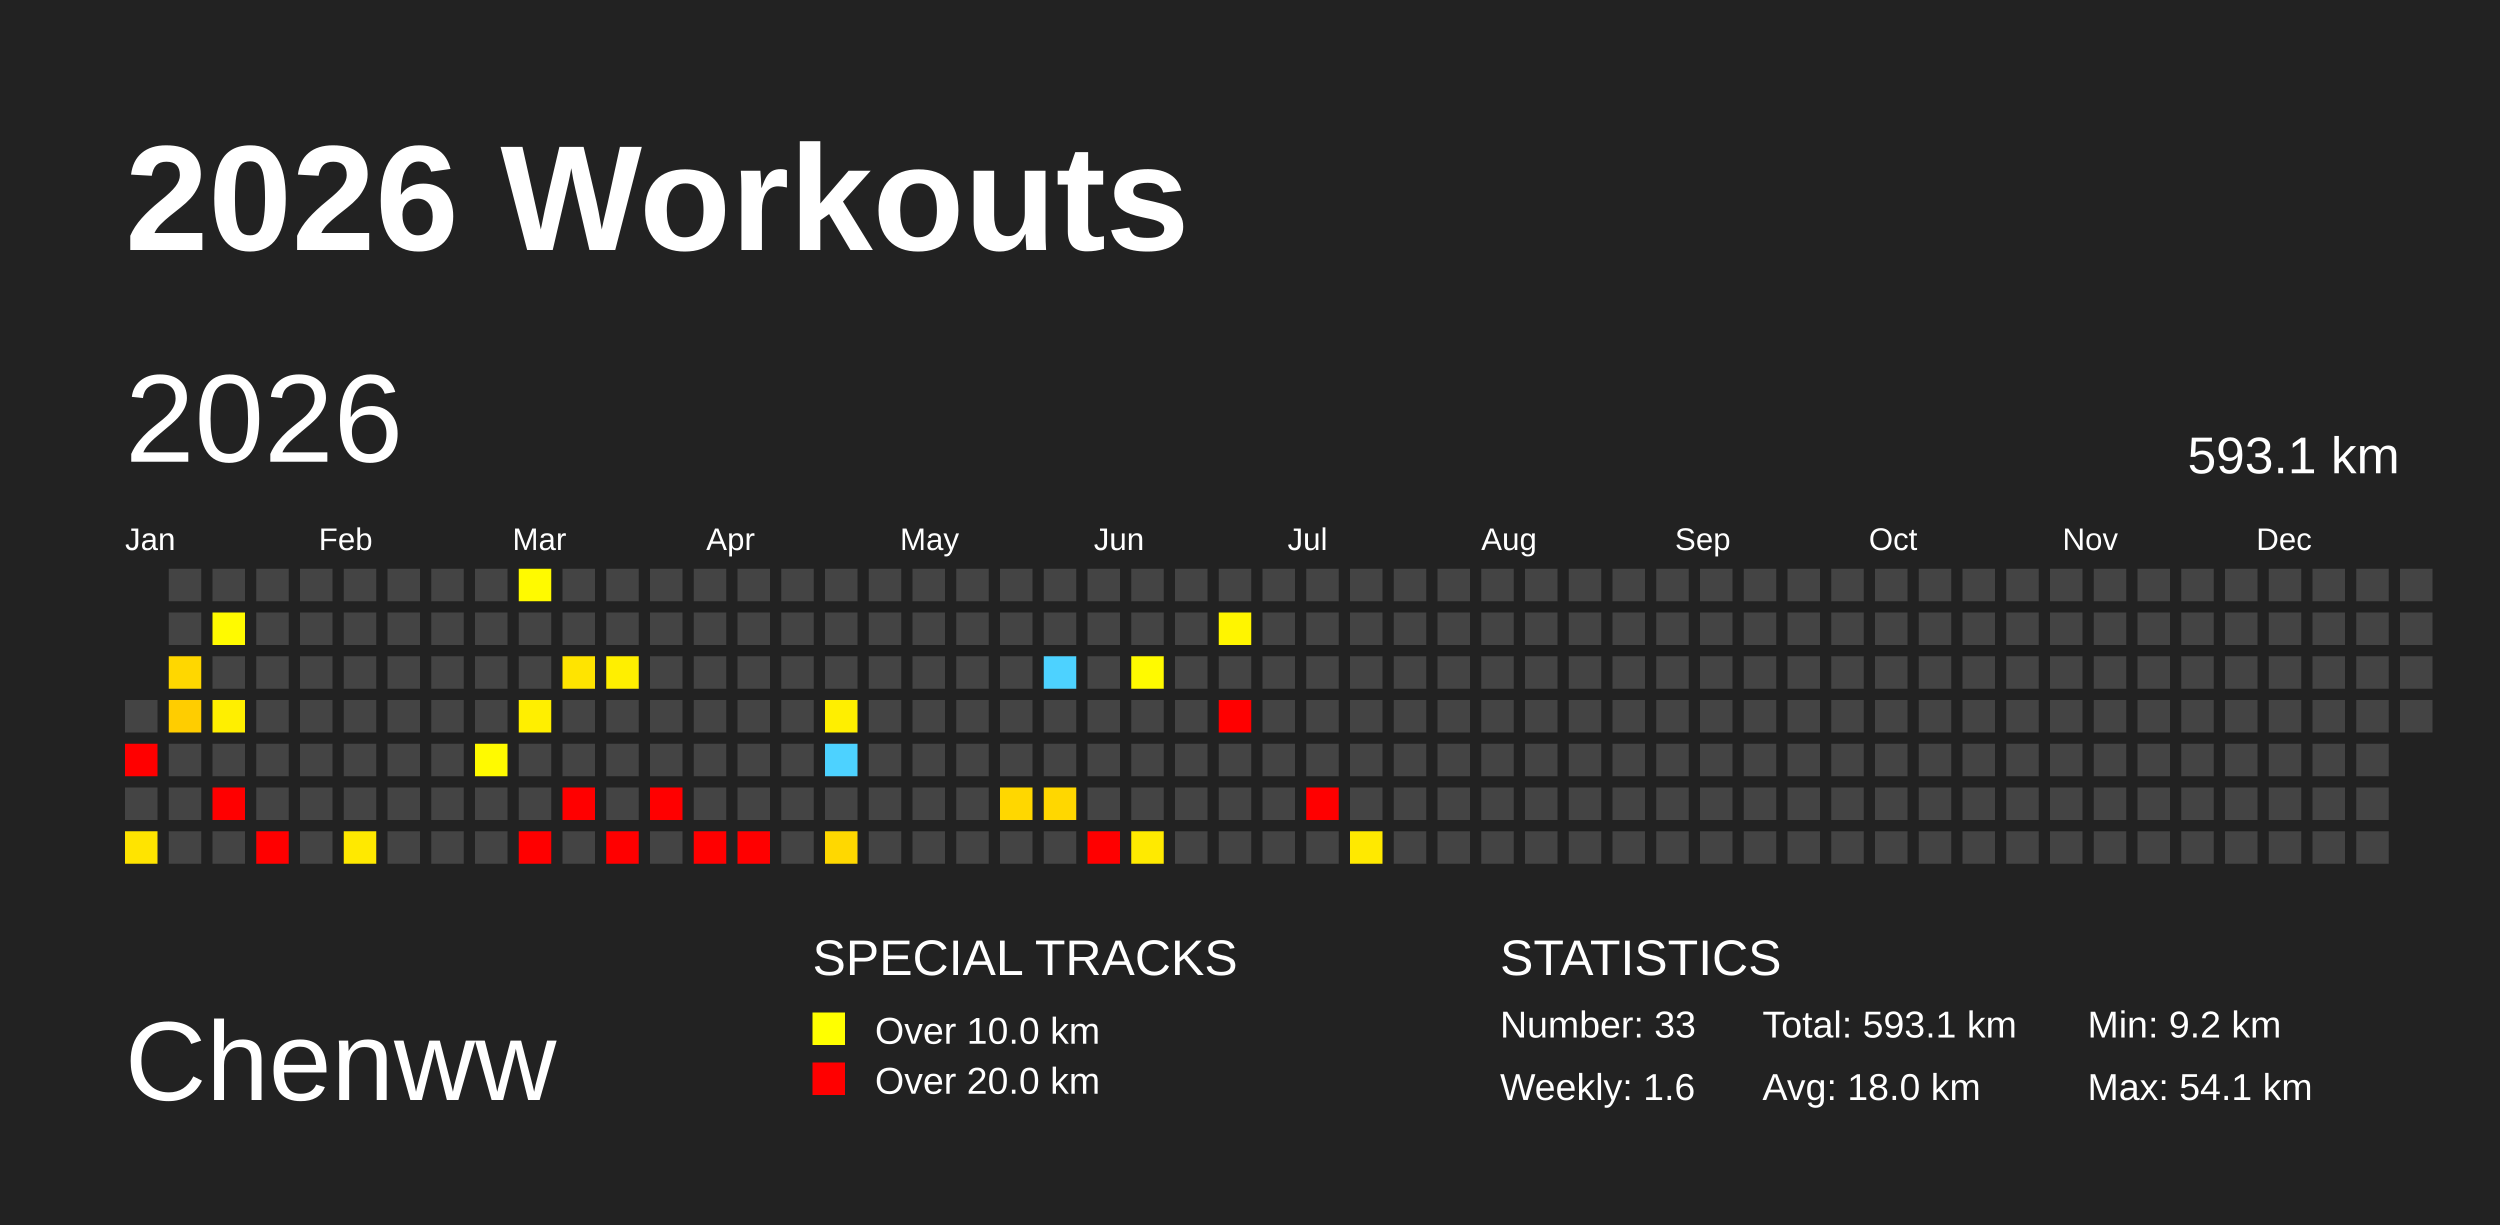
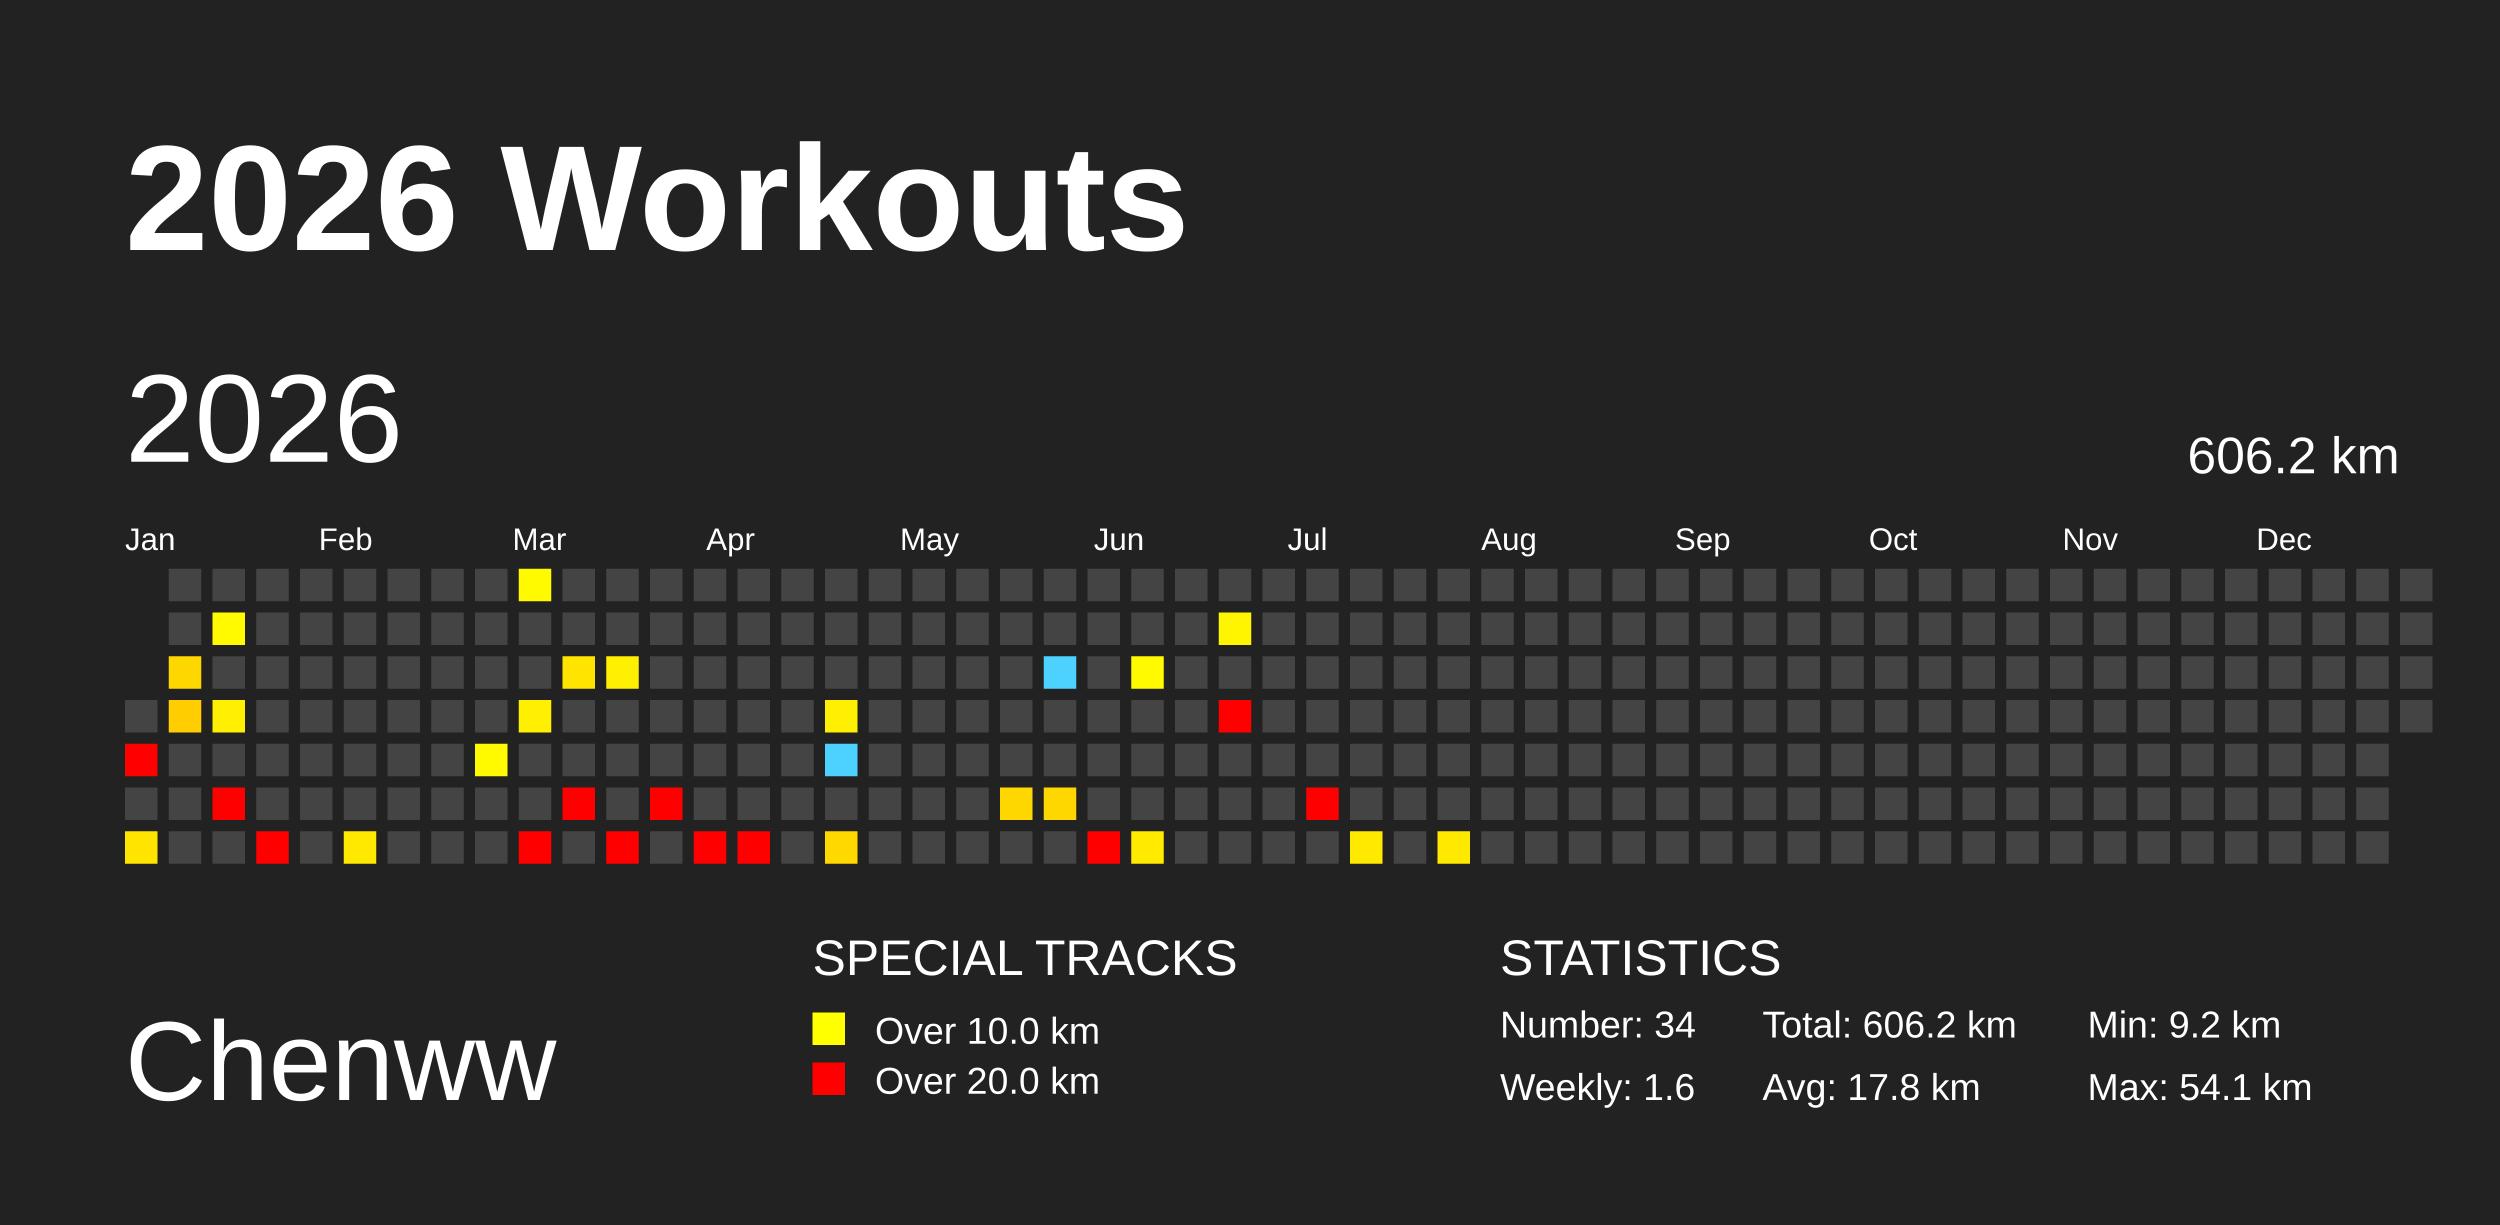
<svg xmlns="http://www.w3.org/2000/svg" baseProfile="full" height="98mm" version="1.1" viewBox="0,0,200,98" width="200mm">
  <defs />
  <rect fill="#222222" height="98" width="200" x="0" y="0" />
  <text fill="#FFFFFF" style="font-size:12px; font-family:Arial; font-weight:bold;" x="10" y="20">2026 Workouts</text>
  <text fill="#FFFFFF" style="font-size:9px; font-family:Arial" x="10" y="88">Chenww</text>
  <text fill="#FFFFFF" style="font-size:4px; font-family:Arial" x="65" y="78">SPECIAL TRACKS</text>
  <rect fill="yellow" height="2.6" width="2.6" x="65" y="81" />
  <text fill="#FFFFFF" style="font-size:3px; font-family:Arial" x="70" y="83.5">Over 10.0 km</text>
  <rect fill="red" height="2.6" width="2.6" x="65" y="85" />
  <text fill="#FFFFFF" style="font-size:3px; font-family:Arial" x="70" y="87.5">Over 20.0 km</text>
  <text fill="#FFFFFF" style="font-size:4px; font-family:Arial" x="120" y="78">STATISTICS</text>
-   <text fill="#FFFFFF" style="font-size:3px; font-family:Arial" x="120" y="83">Number: 33</text>
+   <text fill="#FFFFFF" style="font-size:3px; font-family:Arial" x="120" y="83">Number: 34</text>
  <text fill="#FFFFFF" style="font-size:3px; font-family:Arial" x="120" y="88">Weekly: 1.6</text>
-   <text fill="#FFFFFF" style="font-size:3px; font-family:Arial" x="141" y="83">Total: 593.1 km</text>
-   <text fill="#FFFFFF" style="font-size:3px; font-family:Arial" x="141" y="88">Avg: 18.0 km</text>
+   <text fill="#FFFFFF" style="font-size:3px; font-family:Arial" x="141" y="83">Total: 606.2 km</text>
+   <text fill="#FFFFFF" style="font-size:3px; font-family:Arial" x="141" y="88">Avg: 17.8 km</text>
  <text fill="#FFFFFF" style="font-size:3px; font-family:Arial" x="167" y="83">Min: 9.2 km</text>
  <text fill="#FFFFFF" style="font-size:3px; font-family:Arial" x="167" y="88">Max: 54.1 km</text>
  <text dominant-baseline="hanging" fill="#FFFFFF" style="font-size:10.0px; font-family:Arial;" x="10" y="30">2026</text>
-   <text dominant-baseline="hanging" fill="#FFFFFF" style="font-size:4.125px; font-family:Arial;" x="175" y="35">593.1 km</text>
+   <text dominant-baseline="hanging" fill="#FFFFFF" style="font-size:4.125px; font-family:Arial;" x="175" y="35">606.2 km</text>
  <text fill="#FFFFFF" style="font-size:2.5px; font-family:Arial" x="10.0" y="44">Jan</text>
  <text fill="#FFFFFF" style="font-size:2.5px; font-family:Arial" x="25.5" y="44">Feb</text>
  <text fill="#FFFFFF" style="font-size:2.5px; font-family:Arial" x="41.0" y="44">Mar</text>
  <text fill="#FFFFFF" style="font-size:2.5px; font-family:Arial" x="56.5" y="44">Apr</text>
  <text fill="#FFFFFF" style="font-size:2.5px; font-family:Arial" x="72.0" y="44">May</text>
  <text fill="#FFFFFF" style="font-size:2.5px; font-family:Arial" x="87.5" y="44">Jun</text>
  <text fill="#FFFFFF" style="font-size:2.5px; font-family:Arial" x="103.0" y="44">Jul</text>
  <text fill="#FFFFFF" style="font-size:2.5px; font-family:Arial" x="118.5" y="44">Aug</text>
  <text fill="#FFFFFF" style="font-size:2.5px; font-family:Arial" x="134.0" y="44">Sep</text>
  <text fill="#FFFFFF" style="font-size:2.5px; font-family:Arial" x="149.5" y="44">Oct</text>
  <text fill="#FFFFFF" style="font-size:2.5px; font-family:Arial" x="165.0" y="44">Nov</text>
  <text fill="#FFFFFF" style="font-size:2.5px; font-family:Arial" x="180.5" y="44">Dec</text>
  <rect fill="#444444" height="2.6" width="2.6" x="10.0" y="56.0" />
  <rect fill="red" height="2.6" width="2.6" x="10.0" y="59.5" />
  <rect fill="#444444" height="2.6" width="2.6" x="10.0" y="63.0" />
  <rect fill="#ffe400" height="2.6" width="2.6" x="10.0" y="66.5" />
  <rect fill="#444444" height="2.6" width="2.6" x="13.5" y="45.5" />
  <rect fill="#444444" height="2.6" width="2.6" x="13.5" y="49.0" />
  <rect fill="#ffd700" height="2.6" width="2.6" x="13.5" y="52.5" />
  <rect fill="#ffcd00" height="2.6" width="2.6" x="13.5" y="56.0" />
  <rect fill="#444444" height="2.6" width="2.6" x="13.5" y="59.5" />
  <rect fill="#444444" height="2.6" width="2.6" x="13.5" y="63.0" />
  <rect fill="#444444" height="2.6" width="2.6" x="13.5" y="66.5" />
  <rect fill="#444444" height="2.6" width="2.6" x="17.0" y="45.5" />
  <rect fill="#fffa00" height="2.6" width="2.6" x="17.0" y="49.0" />
  <rect fill="#444444" height="2.6" width="2.6" x="17.0" y="52.5" />
  <rect fill="#ffef00" height="2.6" width="2.6" x="17.0" y="56.0" />
  <rect fill="#444444" height="2.6" width="2.6" x="17.0" y="59.5" />
  <rect fill="red" height="2.6" width="2.6" x="17.0" y="63.0" />
  <rect fill="#444444" height="2.6" width="2.6" x="17.0" y="66.5" />
  <rect fill="#444444" height="2.6" width="2.6" x="20.5" y="45.5" />
  <rect fill="#444444" height="2.6" width="2.6" x="20.5" y="49.0" />
  <rect fill="#444444" height="2.6" width="2.6" x="20.5" y="52.5" />
  <rect fill="#444444" height="2.6" width="2.6" x="20.5" y="56.0" />
  <rect fill="#444444" height="2.6" width="2.6" x="20.5" y="59.5" />
  <rect fill="#444444" height="2.6" width="2.6" x="20.5" y="63.0" />
  <rect fill="red" height="2.6" width="2.6" x="20.5" y="66.5" />
  <rect fill="#444444" height="2.6" width="2.6" x="24.0" y="45.5" />
  <rect fill="#444444" height="2.6" width="2.6" x="24.0" y="49.0" />
  <rect fill="#444444" height="2.6" width="2.6" x="24.0" y="52.5" />
  <rect fill="#444444" height="2.6" width="2.6" x="24.0" y="56.0" />
  <rect fill="#444444" height="2.6" width="2.6" x="24.0" y="59.5" />
  <rect fill="#444444" height="2.6" width="2.6" x="24.0" y="63.0" />
  <rect fill="#444444" height="2.6" width="2.6" x="24.0" y="66.5" />
  <rect fill="#444444" height="2.6" width="2.6" x="27.5" y="45.5" />
  <rect fill="#444444" height="2.6" width="2.6" x="27.5" y="49.0" />
  <rect fill="#444444" height="2.6" width="2.6" x="27.5" y="52.5" />
  <rect fill="#444444" height="2.6" width="2.6" x="27.5" y="56.0" />
  <rect fill="#444444" height="2.6" width="2.6" x="27.5" y="59.5" />
  <rect fill="#444444" height="2.6" width="2.6" x="27.5" y="63.0" />
  <rect fill="#ffe900" height="2.6" width="2.6" x="27.5" y="66.5" />
  <rect fill="#444444" height="2.6" width="2.6" x="31.0" y="45.5" />
  <rect fill="#444444" height="2.6" width="2.6" x="31.0" y="49.0" />
  <rect fill="#444444" height="2.6" width="2.6" x="31.0" y="52.5" />
  <rect fill="#444444" height="2.6" width="2.6" x="31.0" y="56.0" />
  <rect fill="#444444" height="2.6" width="2.6" x="31.0" y="59.5" />
  <rect fill="#444444" height="2.6" width="2.6" x="31.0" y="63.0" />
  <rect fill="#444444" height="2.6" width="2.6" x="31.0" y="66.5" />
  <rect fill="#444444" height="2.6" width="2.6" x="34.5" y="45.5" />
  <rect fill="#444444" height="2.6" width="2.6" x="34.5" y="49.0" />
  <rect fill="#444444" height="2.6" width="2.6" x="34.5" y="52.5" />
  <rect fill="#444444" height="2.6" width="2.6" x="34.5" y="56.0" />
  <rect fill="#444444" height="2.6" width="2.6" x="34.5" y="59.5" />
  <rect fill="#444444" height="2.6" width="2.6" x="34.5" y="63.0" />
  <rect fill="#444444" height="2.6" width="2.6" x="34.5" y="66.5" />
  <rect fill="#444444" height="2.6" width="2.6" x="38.0" y="45.5" />
  <rect fill="#444444" height="2.6" width="2.6" x="38.0" y="49.0" />
  <rect fill="#444444" height="2.6" width="2.6" x="38.0" y="52.5" />
  <rect fill="#444444" height="2.6" width="2.6" x="38.0" y="56.0" />
  <rect fill="#fffa00" height="2.6" width="2.6" x="38.0" y="59.5" />
  <rect fill="#444444" height="2.6" width="2.6" x="38.0" y="63.0" />
  <rect fill="#444444" height="2.6" width="2.6" x="38.0" y="66.5" />
  <rect fill="#fffa00" height="2.6" width="2.6" x="41.5" y="45.5" />
  <rect fill="#444444" height="2.6" width="2.6" x="41.5" y="49.0" />
  <rect fill="#444444" height="2.6" width="2.6" x="41.5" y="52.5" />
  <rect fill="#ffef00" height="2.6" width="2.6" x="41.5" y="56.0" />
  <rect fill="#444444" height="2.6" width="2.6" x="41.5" y="59.5" />
  <rect fill="#444444" height="2.6" width="2.6" x="41.5" y="63.0" />
  <rect fill="red" height="2.6" width="2.6" x="41.5" y="66.5" />
  <rect fill="#444444" height="2.6" width="2.6" x="45.0" y="45.5" />
  <rect fill="#444444" height="2.6" width="2.6" x="45.0" y="49.0" />
  <rect fill="#ffe400" height="2.6" width="2.6" x="45.0" y="52.5" />
  <rect fill="#444444" height="2.6" width="2.6" x="45.0" y="56.0" />
  <rect fill="#444444" height="2.6" width="2.6" x="45.0" y="59.5" />
  <rect fill="red" height="2.6" width="2.6" x="45.0" y="63.0" />
  <rect fill="#444444" height="2.6" width="2.6" x="45.0" y="66.5" />
  <rect fill="#444444" height="2.6" width="2.6" x="48.5" y="45.5" />
  <rect fill="#444444" height="2.6" width="2.6" x="48.5" y="49.0" />
  <rect fill="#ffef00" height="2.6" width="2.6" x="48.5" y="52.5" />
  <rect fill="#444444" height="2.6" width="2.6" x="48.5" y="56.0" />
  <rect fill="#444444" height="2.6" width="2.6" x="48.5" y="59.5" />
  <rect fill="#444444" height="2.6" width="2.6" x="48.5" y="63.0" />
  <rect fill="red" height="2.6" width="2.6" x="48.5" y="66.5" />
  <rect fill="#444444" height="2.6" width="2.6" x="52.0" y="45.5" />
  <rect fill="#444444" height="2.6" width="2.6" x="52.0" y="49.0" />
  <rect fill="#444444" height="2.6" width="2.6" x="52.0" y="52.5" />
  <rect fill="#444444" height="2.6" width="2.6" x="52.0" y="56.0" />
  <rect fill="#444444" height="2.6" width="2.6" x="52.0" y="59.5" />
  <rect fill="red" height="2.6" width="2.6" x="52.0" y="63.0" />
  <rect fill="#444444" height="2.6" width="2.6" x="52.0" y="66.5" />
  <rect fill="#444444" height="2.6" width="2.6" x="55.5" y="45.5" />
  <rect fill="#444444" height="2.6" width="2.6" x="55.5" y="49.0" />
  <rect fill="#444444" height="2.6" width="2.6" x="55.5" y="52.5" />
  <rect fill="#444444" height="2.6" width="2.6" x="55.5" y="56.0" />
  <rect fill="#444444" height="2.6" width="2.6" x="55.5" y="59.5" />
  <rect fill="#444444" height="2.6" width="2.6" x="55.5" y="63.0" />
  <rect fill="red" height="2.6" width="2.6" x="55.5" y="66.5" />
  <rect fill="#444444" height="2.6" width="2.6" x="59.0" y="45.5" />
  <rect fill="#444444" height="2.6" width="2.6" x="59.0" y="49.0" />
  <rect fill="#444444" height="2.6" width="2.6" x="59.0" y="52.5" />
  <rect fill="#444444" height="2.6" width="2.6" x="59.0" y="56.0" />
  <rect fill="#444444" height="2.6" width="2.6" x="59.0" y="59.5" />
  <rect fill="#444444" height="2.6" width="2.6" x="59.0" y="63.0" />
  <rect fill="red" height="2.6" width="2.6" x="59.0" y="66.5" />
  <rect fill="#444444" height="2.6" width="2.6" x="62.5" y="45.5" />
  <rect fill="#444444" height="2.6" width="2.6" x="62.5" y="49.0" />
  <rect fill="#444444" height="2.6" width="2.6" x="62.5" y="52.5" />
  <rect fill="#444444" height="2.6" width="2.6" x="62.5" y="56.0" />
  <rect fill="#444444" height="2.6" width="2.6" x="62.5" y="59.5" />
  <rect fill="#444444" height="2.6" width="2.6" x="62.5" y="63.0" />
  <rect fill="#444444" height="2.6" width="2.6" x="62.5" y="66.5" />
  <rect fill="#444444" height="2.6" width="2.6" x="66.0" y="45.5" />
  <rect fill="#444444" height="2.6" width="2.6" x="66.0" y="49.0" />
  <rect fill="#444444" height="2.6" width="2.6" x="66.0" y="52.5" />
  <rect fill="#ffef00" height="2.6" width="2.6" x="66.0" y="56.0" />
  <rect fill="#4dd2ff" height="2.6" width="2.6" x="66.0" y="59.5" />
  <rect fill="#444444" height="2.6" width="2.6" x="66.0" y="63.0" />
  <rect fill="#ffd800" height="2.6" width="2.6" x="66.0" y="66.5" />
  <rect fill="#444444" height="2.6" width="2.6" x="69.5" y="45.5" />
  <rect fill="#444444" height="2.6" width="2.6" x="69.5" y="49.0" />
  <rect fill="#444444" height="2.6" width="2.6" x="69.5" y="52.5" />
  <rect fill="#444444" height="2.6" width="2.6" x="69.5" y="56.0" />
  <rect fill="#444444" height="2.6" width="2.6" x="69.5" y="59.5" />
  <rect fill="#444444" height="2.6" width="2.6" x="69.5" y="63.0" />
  <rect fill="#444444" height="2.6" width="2.6" x="69.5" y="66.5" />
  <rect fill="#444444" height="2.6" width="2.6" x="73.0" y="45.5" />
  <rect fill="#444444" height="2.6" width="2.6" x="73.0" y="49.0" />
  <rect fill="#444444" height="2.6" width="2.6" x="73.0" y="52.5" />
  <rect fill="#444444" height="2.6" width="2.6" x="73.0" y="56.0" />
  <rect fill="#444444" height="2.6" width="2.6" x="73.0" y="59.5" />
  <rect fill="#444444" height="2.6" width="2.6" x="73.0" y="63.0" />
  <rect fill="#444444" height="2.6" width="2.6" x="73.0" y="66.5" />
  <rect fill="#444444" height="2.6" width="2.6" x="76.5" y="45.5" />
  <rect fill="#444444" height="2.6" width="2.6" x="76.5" y="49.0" />
  <rect fill="#444444" height="2.6" width="2.6" x="76.5" y="52.5" />
  <rect fill="#444444" height="2.6" width="2.6" x="76.5" y="56.0" />
  <rect fill="#444444" height="2.6" width="2.6" x="76.5" y="59.5" />
  <rect fill="#444444" height="2.6" width="2.6" x="76.5" y="63.0" />
  <rect fill="#444444" height="2.6" width="2.6" x="76.5" y="66.5" />
  <rect fill="#444444" height="2.6" width="2.6" x="80.0" y="45.5" />
  <rect fill="#444444" height="2.6" width="2.6" x="80.0" y="49.0" />
  <rect fill="#444444" height="2.6" width="2.6" x="80.0" y="52.5" />
  <rect fill="#444444" height="2.6" width="2.6" x="80.0" y="56.0" />
  <rect fill="#444444" height="2.6" width="2.6" x="80.0" y="59.5" />
  <rect fill="#ffd700" height="2.6" width="2.6" x="80.0" y="63.0" />
  <rect fill="#444444" height="2.6" width="2.6" x="80.0" y="66.5" />
  <rect fill="#444444" height="2.6" width="2.6" x="83.5" y="45.5" />
  <rect fill="#444444" height="2.6" width="2.6" x="83.5" y="49.0" />
  <rect fill="#4dd2ff" height="2.6" width="2.6" x="83.5" y="52.5" />
  <rect fill="#444444" height="2.6" width="2.6" x="83.5" y="56.0" />
  <rect fill="#444444" height="2.6" width="2.6" x="83.5" y="59.5" />
  <rect fill="#ffd700" height="2.6" width="2.6" x="83.5" y="63.0" />
  <rect fill="#444444" height="2.6" width="2.6" x="83.5" y="66.5" />
  <rect fill="#444444" height="2.6" width="2.6" x="87.0" y="45.5" />
  <rect fill="#444444" height="2.6" width="2.6" x="87.0" y="49.0" />
  <rect fill="#444444" height="2.6" width="2.6" x="87.0" y="52.5" />
  <rect fill="#444444" height="2.6" width="2.6" x="87.0" y="56.0" />
  <rect fill="#444444" height="2.6" width="2.6" x="87.0" y="59.5" />
  <rect fill="#444444" height="2.6" width="2.6" x="87.0" y="63.0" />
  <rect fill="red" height="2.6" width="2.6" x="87.0" y="66.5" />
  <rect fill="#444444" height="2.6" width="2.6" x="90.5" y="45.5" />
  <rect fill="#444444" height="2.6" width="2.6" x="90.5" y="49.0" />
  <rect fill="#fffa00" height="2.6" width="2.6" x="90.5" y="52.5" />
  <rect fill="#444444" height="2.6" width="2.6" x="90.5" y="56.0" />
  <rect fill="#444444" height="2.6" width="2.6" x="90.5" y="59.5" />
  <rect fill="#444444" height="2.6" width="2.6" x="90.5" y="63.0" />
  <rect fill="#ffea00" height="2.6" width="2.6" x="90.5" y="66.5" />
  <rect fill="#444444" height="2.6" width="2.6" x="94.0" y="45.5" />
  <rect fill="#444444" height="2.6" width="2.6" x="94.0" y="49.0" />
  <rect fill="#444444" height="2.6" width="2.6" x="94.0" y="52.5" />
  <rect fill="#444444" height="2.6" width="2.6" x="94.0" y="56.0" />
  <rect fill="#444444" height="2.6" width="2.6" x="94.0" y="59.5" />
  <rect fill="#444444" height="2.6" width="2.6" x="94.0" y="63.0" />
  <rect fill="#444444" height="2.6" width="2.6" x="94.0" y="66.5" />
  <rect fill="#444444" height="2.6" width="2.6" x="97.5" y="45.5" />
  <rect fill="#fff500" height="2.6" width="2.6" x="97.5" y="49.0" />
  <rect fill="#444444" height="2.6" width="2.6" x="97.5" y="52.5" />
  <rect fill="red" height="2.6" width="2.6" x="97.5" y="56.0" />
  <rect fill="#444444" height="2.6" width="2.6" x="97.5" y="59.5" />
  <rect fill="#444444" height="2.6" width="2.6" x="97.5" y="63.0" />
  <rect fill="#444444" height="2.6" width="2.6" x="97.5" y="66.5" />
  <rect fill="#444444" height="2.6" width="2.6" x="101.0" y="45.5" />
  <rect fill="#444444" height="2.6" width="2.6" x="101.0" y="49.0" />
  <rect fill="#444444" height="2.6" width="2.6" x="101.0" y="52.5" />
  <rect fill="#444444" height="2.6" width="2.6" x="101.0" y="56.0" />
  <rect fill="#444444" height="2.6" width="2.6" x="101.0" y="59.5" />
  <rect fill="#444444" height="2.6" width="2.6" x="101.0" y="63.0" />
  <rect fill="#444444" height="2.6" width="2.6" x="101.0" y="66.5" />
  <rect fill="#444444" height="2.6" width="2.6" x="104.5" y="45.5" />
  <rect fill="#444444" height="2.6" width="2.6" x="104.5" y="49.0" />
  <rect fill="#444444" height="2.6" width="2.6" x="104.5" y="52.5" />
  <rect fill="#444444" height="2.6" width="2.6" x="104.5" y="56.0" />
  <rect fill="#444444" height="2.6" width="2.6" x="104.5" y="59.5" />
  <rect fill="red" height="2.6" width="2.6" x="104.5" y="63.0" />
  <rect fill="#444444" height="2.6" width="2.6" x="104.5" y="66.5" />
  <rect fill="#444444" height="2.6" width="2.6" x="108.0" y="45.5" />
  <rect fill="#444444" height="2.6" width="2.6" x="108.0" y="49.0" />
  <rect fill="#444444" height="2.6" width="2.6" x="108.0" y="52.5" />
  <rect fill="#444444" height="2.6" width="2.6" x="108.0" y="56.0" />
  <rect fill="#444444" height="2.6" width="2.6" x="108.0" y="59.5" />
  <rect fill="#444444" height="2.6" width="2.6" x="108.0" y="63.0" />
  <rect fill="#ffe900" height="2.6" width="2.6" x="108.0" y="66.5" />
  <rect fill="#444444" height="2.6" width="2.6" x="111.5" y="45.5" />
  <rect fill="#444444" height="2.6" width="2.6" x="111.5" y="49.0" />
  <rect fill="#444444" height="2.6" width="2.6" x="111.5" y="52.5" />
  <rect fill="#444444" height="2.6" width="2.6" x="111.5" y="56.0" />
  <rect fill="#444444" height="2.6" width="2.6" x="111.5" y="59.5" />
  <rect fill="#444444" height="2.6" width="2.6" x="111.5" y="63.0" />
  <rect fill="#444444" height="2.6" width="2.6" x="111.5" y="66.5" />
  <rect fill="#444444" height="2.6" width="2.6" x="115.0" y="45.5" />
  <rect fill="#444444" height="2.6" width="2.6" x="115.0" y="49.0" />
  <rect fill="#444444" height="2.6" width="2.6" x="115.0" y="52.5" />
  <rect fill="#444444" height="2.6" width="2.6" x="115.0" y="56.0" />
  <rect fill="#444444" height="2.6" width="2.6" x="115.0" y="59.5" />
  <rect fill="#444444" height="2.6" width="2.6" x="115.0" y="63.0" />
-   <rect fill="#444444" height="2.6" width="2.6" x="115.0" y="66.5" />
+   <rect fill="#ffe900" height="2.6" width="2.6" x="115.0" y="66.5" />
  <rect fill="#444444" height="2.6" width="2.6" x="118.5" y="45.5" />
  <rect fill="#444444" height="2.6" width="2.6" x="118.5" y="49.0" />
  <rect fill="#444444" height="2.6" width="2.6" x="118.5" y="52.5" />
  <rect fill="#444444" height="2.6" width="2.6" x="118.5" y="56.0" />
  <rect fill="#444444" height="2.6" width="2.6" x="118.5" y="59.5" />
  <rect fill="#444444" height="2.6" width="2.6" x="118.5" y="63.0" />
  <rect fill="#444444" height="2.6" width="2.6" x="118.5" y="66.5" />
  <rect fill="#444444" height="2.6" width="2.6" x="122.0" y="45.5" />
  <rect fill="#444444" height="2.6" width="2.6" x="122.0" y="49.0" />
  <rect fill="#444444" height="2.6" width="2.6" x="122.0" y="52.5" />
  <rect fill="#444444" height="2.6" width="2.6" x="122.0" y="56.0" />
  <rect fill="#444444" height="2.6" width="2.6" x="122.0" y="59.5" />
  <rect fill="#444444" height="2.6" width="2.6" x="122.0" y="63.0" />
  <rect fill="#444444" height="2.6" width="2.6" x="122.0" y="66.5" />
  <rect fill="#444444" height="2.6" width="2.6" x="125.5" y="45.5" />
  <rect fill="#444444" height="2.6" width="2.6" x="125.5" y="49.0" />
  <rect fill="#444444" height="2.6" width="2.6" x="125.5" y="52.5" />
  <rect fill="#444444" height="2.6" width="2.6" x="125.5" y="56.0" />
  <rect fill="#444444" height="2.6" width="2.6" x="125.5" y="59.5" />
  <rect fill="#444444" height="2.6" width="2.6" x="125.5" y="63.0" />
  <rect fill="#444444" height="2.6" width="2.6" x="125.5" y="66.5" />
  <rect fill="#444444" height="2.6" width="2.6" x="129.0" y="45.5" />
  <rect fill="#444444" height="2.6" width="2.6" x="129.0" y="49.0" />
  <rect fill="#444444" height="2.6" width="2.6" x="129.0" y="52.5" />
  <rect fill="#444444" height="2.6" width="2.6" x="129.0" y="56.0" />
  <rect fill="#444444" height="2.6" width="2.6" x="129.0" y="59.5" />
  <rect fill="#444444" height="2.6" width="2.6" x="129.0" y="63.0" />
  <rect fill="#444444" height="2.6" width="2.6" x="129.0" y="66.5" />
  <rect fill="#444444" height="2.6" width="2.6" x="132.5" y="45.5" />
  <rect fill="#444444" height="2.6" width="2.6" x="132.5" y="49.0" />
  <rect fill="#444444" height="2.6" width="2.6" x="132.5" y="52.5" />
  <rect fill="#444444" height="2.6" width="2.6" x="132.5" y="56.0" />
  <rect fill="#444444" height="2.6" width="2.6" x="132.5" y="59.5" />
  <rect fill="#444444" height="2.6" width="2.6" x="132.5" y="63.0" />
  <rect fill="#444444" height="2.6" width="2.6" x="132.5" y="66.5" />
  <rect fill="#444444" height="2.6" width="2.6" x="136.0" y="45.5" />
  <rect fill="#444444" height="2.6" width="2.6" x="136.0" y="49.0" />
  <rect fill="#444444" height="2.6" width="2.6" x="136.0" y="52.5" />
  <rect fill="#444444" height="2.6" width="2.6" x="136.0" y="56.0" />
  <rect fill="#444444" height="2.6" width="2.6" x="136.0" y="59.5" />
  <rect fill="#444444" height="2.6" width="2.6" x="136.0" y="63.0" />
  <rect fill="#444444" height="2.6" width="2.6" x="136.0" y="66.5" />
  <rect fill="#444444" height="2.6" width="2.6" x="139.5" y="45.5" />
  <rect fill="#444444" height="2.6" width="2.6" x="139.5" y="49.0" />
  <rect fill="#444444" height="2.6" width="2.6" x="139.5" y="52.5" />
  <rect fill="#444444" height="2.6" width="2.6" x="139.5" y="56.0" />
  <rect fill="#444444" height="2.6" width="2.6" x="139.5" y="59.5" />
  <rect fill="#444444" height="2.6" width="2.6" x="139.5" y="63.0" />
  <rect fill="#444444" height="2.6" width="2.6" x="139.5" y="66.5" />
  <rect fill="#444444" height="2.6" width="2.6" x="143.0" y="45.5" />
  <rect fill="#444444" height="2.6" width="2.6" x="143.0" y="49.0" />
  <rect fill="#444444" height="2.6" width="2.6" x="143.0" y="52.5" />
  <rect fill="#444444" height="2.6" width="2.6" x="143.0" y="56.0" />
  <rect fill="#444444" height="2.6" width="2.6" x="143.0" y="59.5" />
  <rect fill="#444444" height="2.6" width="2.6" x="143.0" y="63.0" />
  <rect fill="#444444" height="2.6" width="2.6" x="143.0" y="66.5" />
  <rect fill="#444444" height="2.6" width="2.6" x="146.5" y="45.5" />
  <rect fill="#444444" height="2.6" width="2.6" x="146.5" y="49.0" />
  <rect fill="#444444" height="2.6" width="2.6" x="146.5" y="52.5" />
  <rect fill="#444444" height="2.6" width="2.6" x="146.5" y="56.0" />
  <rect fill="#444444" height="2.6" width="2.6" x="146.5" y="59.5" />
  <rect fill="#444444" height="2.6" width="2.6" x="146.5" y="63.0" />
  <rect fill="#444444" height="2.6" width="2.6" x="146.5" y="66.5" />
  <rect fill="#444444" height="2.6" width="2.6" x="150.0" y="45.5" />
  <rect fill="#444444" height="2.6" width="2.6" x="150.0" y="49.0" />
  <rect fill="#444444" height="2.6" width="2.6" x="150.0" y="52.5" />
  <rect fill="#444444" height="2.6" width="2.6" x="150.0" y="56.0" />
  <rect fill="#444444" height="2.6" width="2.6" x="150.0" y="59.5" />
  <rect fill="#444444" height="2.6" width="2.6" x="150.0" y="63.0" />
  <rect fill="#444444" height="2.6" width="2.6" x="150.0" y="66.5" />
  <rect fill="#444444" height="2.6" width="2.6" x="153.5" y="45.5" />
  <rect fill="#444444" height="2.6" width="2.6" x="153.5" y="49.0" />
  <rect fill="#444444" height="2.6" width="2.6" x="153.5" y="52.5" />
  <rect fill="#444444" height="2.6" width="2.6" x="153.5" y="56.0" />
  <rect fill="#444444" height="2.6" width="2.6" x="153.5" y="59.5" />
  <rect fill="#444444" height="2.6" width="2.6" x="153.5" y="63.0" />
  <rect fill="#444444" height="2.6" width="2.6" x="153.5" y="66.5" />
  <rect fill="#444444" height="2.6" width="2.6" x="157.0" y="45.5" />
  <rect fill="#444444" height="2.6" width="2.6" x="157.0" y="49.0" />
  <rect fill="#444444" height="2.6" width="2.6" x="157.0" y="52.5" />
  <rect fill="#444444" height="2.6" width="2.6" x="157.0" y="56.0" />
  <rect fill="#444444" height="2.6" width="2.6" x="157.0" y="59.5" />
  <rect fill="#444444" height="2.6" width="2.6" x="157.0" y="63.0" />
  <rect fill="#444444" height="2.6" width="2.6" x="157.0" y="66.5" />
  <rect fill="#444444" height="2.6" width="2.6" x="160.5" y="45.5" />
  <rect fill="#444444" height="2.6" width="2.6" x="160.5" y="49.0" />
  <rect fill="#444444" height="2.6" width="2.6" x="160.5" y="52.5" />
  <rect fill="#444444" height="2.6" width="2.6" x="160.5" y="56.0" />
  <rect fill="#444444" height="2.6" width="2.6" x="160.5" y="59.5" />
  <rect fill="#444444" height="2.6" width="2.6" x="160.5" y="63.0" />
  <rect fill="#444444" height="2.6" width="2.6" x="160.5" y="66.5" />
  <rect fill="#444444" height="2.6" width="2.6" x="164.0" y="45.5" />
  <rect fill="#444444" height="2.6" width="2.6" x="164.0" y="49.0" />
  <rect fill="#444444" height="2.6" width="2.6" x="164.0" y="52.5" />
  <rect fill="#444444" height="2.6" width="2.6" x="164.0" y="56.0" />
  <rect fill="#444444" height="2.6" width="2.6" x="164.0" y="59.5" />
  <rect fill="#444444" height="2.6" width="2.6" x="164.0" y="63.0" />
  <rect fill="#444444" height="2.6" width="2.6" x="164.0" y="66.5" />
  <rect fill="#444444" height="2.6" width="2.6" x="167.5" y="45.5" />
  <rect fill="#444444" height="2.6" width="2.6" x="167.5" y="49.0" />
  <rect fill="#444444" height="2.6" width="2.6" x="167.5" y="52.5" />
  <rect fill="#444444" height="2.6" width="2.6" x="167.5" y="56.0" />
  <rect fill="#444444" height="2.6" width="2.6" x="167.5" y="59.5" />
  <rect fill="#444444" height="2.6" width="2.6" x="167.5" y="63.0" />
  <rect fill="#444444" height="2.6" width="2.6" x="167.5" y="66.5" />
  <rect fill="#444444" height="2.6" width="2.6" x="171.0" y="45.5" />
  <rect fill="#444444" height="2.6" width="2.6" x="171.0" y="49.0" />
  <rect fill="#444444" height="2.6" width="2.6" x="171.0" y="52.5" />
  <rect fill="#444444" height="2.6" width="2.6" x="171.0" y="56.0" />
  <rect fill="#444444" height="2.6" width="2.6" x="171.0" y="59.5" />
  <rect fill="#444444" height="2.6" width="2.6" x="171.0" y="63.0" />
  <rect fill="#444444" height="2.6" width="2.6" x="171.0" y="66.5" />
  <rect fill="#444444" height="2.6" width="2.6" x="174.5" y="45.5" />
  <rect fill="#444444" height="2.6" width="2.6" x="174.5" y="49.0" />
  <rect fill="#444444" height="2.6" width="2.6" x="174.5" y="52.5" />
  <rect fill="#444444" height="2.6" width="2.6" x="174.5" y="56.0" />
  <rect fill="#444444" height="2.6" width="2.6" x="174.5" y="59.5" />
  <rect fill="#444444" height="2.6" width="2.6" x="174.5" y="63.0" />
  <rect fill="#444444" height="2.6" width="2.6" x="174.5" y="66.5" />
  <rect fill="#444444" height="2.6" width="2.6" x="178.0" y="45.5" />
  <rect fill="#444444" height="2.6" width="2.6" x="178.0" y="49.0" />
  <rect fill="#444444" height="2.6" width="2.6" x="178.0" y="52.5" />
  <rect fill="#444444" height="2.6" width="2.6" x="178.0" y="56.0" />
  <rect fill="#444444" height="2.6" width="2.6" x="178.0" y="59.5" />
  <rect fill="#444444" height="2.6" width="2.6" x="178.0" y="63.0" />
  <rect fill="#444444" height="2.6" width="2.6" x="178.0" y="66.5" />
  <rect fill="#444444" height="2.6" width="2.6" x="181.5" y="45.5" />
  <rect fill="#444444" height="2.6" width="2.6" x="181.5" y="49.0" />
  <rect fill="#444444" height="2.6" width="2.6" x="181.5" y="52.5" />
  <rect fill="#444444" height="2.6" width="2.6" x="181.5" y="56.0" />
  <rect fill="#444444" height="2.6" width="2.6" x="181.5" y="59.5" />
  <rect fill="#444444" height="2.6" width="2.6" x="181.5" y="63.0" />
  <rect fill="#444444" height="2.6" width="2.6" x="181.5" y="66.5" />
  <rect fill="#444444" height="2.6" width="2.6" x="185.0" y="45.5" />
  <rect fill="#444444" height="2.6" width="2.6" x="185.0" y="49.0" />
  <rect fill="#444444" height="2.6" width="2.6" x="185.0" y="52.5" />
  <rect fill="#444444" height="2.6" width="2.6" x="185.0" y="56.0" />
  <rect fill="#444444" height="2.6" width="2.6" x="185.0" y="59.5" />
  <rect fill="#444444" height="2.6" width="2.6" x="185.0" y="63.0" />
  <rect fill="#444444" height="2.6" width="2.6" x="185.0" y="66.5" />
  <rect fill="#444444" height="2.6" width="2.6" x="188.5" y="45.5" />
  <rect fill="#444444" height="2.6" width="2.6" x="188.5" y="49.0" />
  <rect fill="#444444" height="2.6" width="2.6" x="188.5" y="52.5" />
  <rect fill="#444444" height="2.6" width="2.6" x="188.5" y="56.0" />
  <rect fill="#444444" height="2.6" width="2.6" x="188.5" y="59.5" />
  <rect fill="#444444" height="2.6" width="2.6" x="188.5" y="63.0" />
  <rect fill="#444444" height="2.6" width="2.6" x="188.5" y="66.5" />
  <rect fill="#444444" height="2.6" width="2.6" x="192.0" y="45.5" />
  <rect fill="#444444" height="2.6" width="2.6" x="192.0" y="49.0" />
  <rect fill="#444444" height="2.6" width="2.6" x="192.0" y="52.5" />
  <rect fill="#444444" height="2.6" width="2.6" x="192.0" y="56.0" />
</svg>
